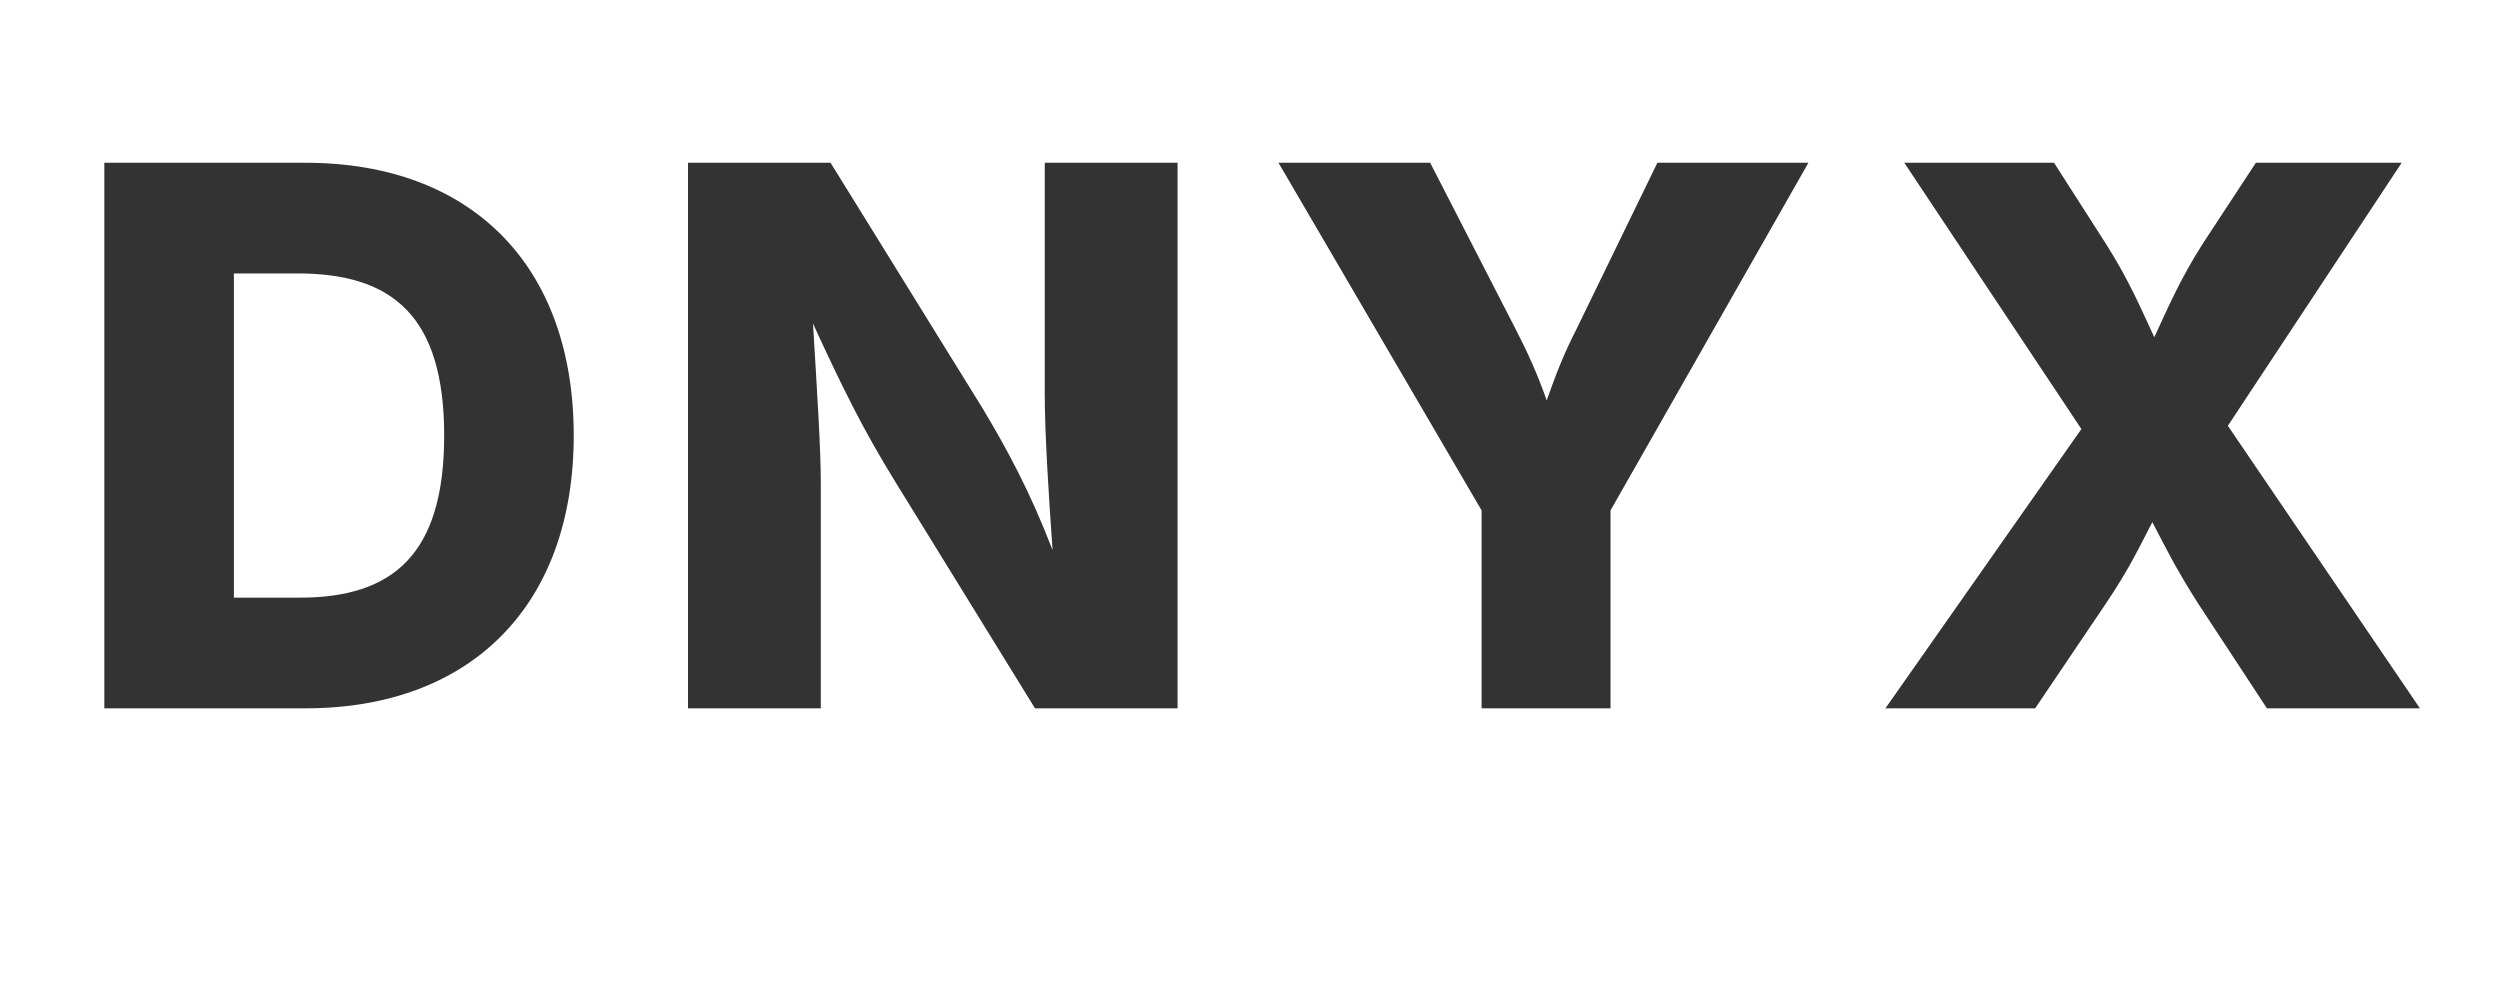
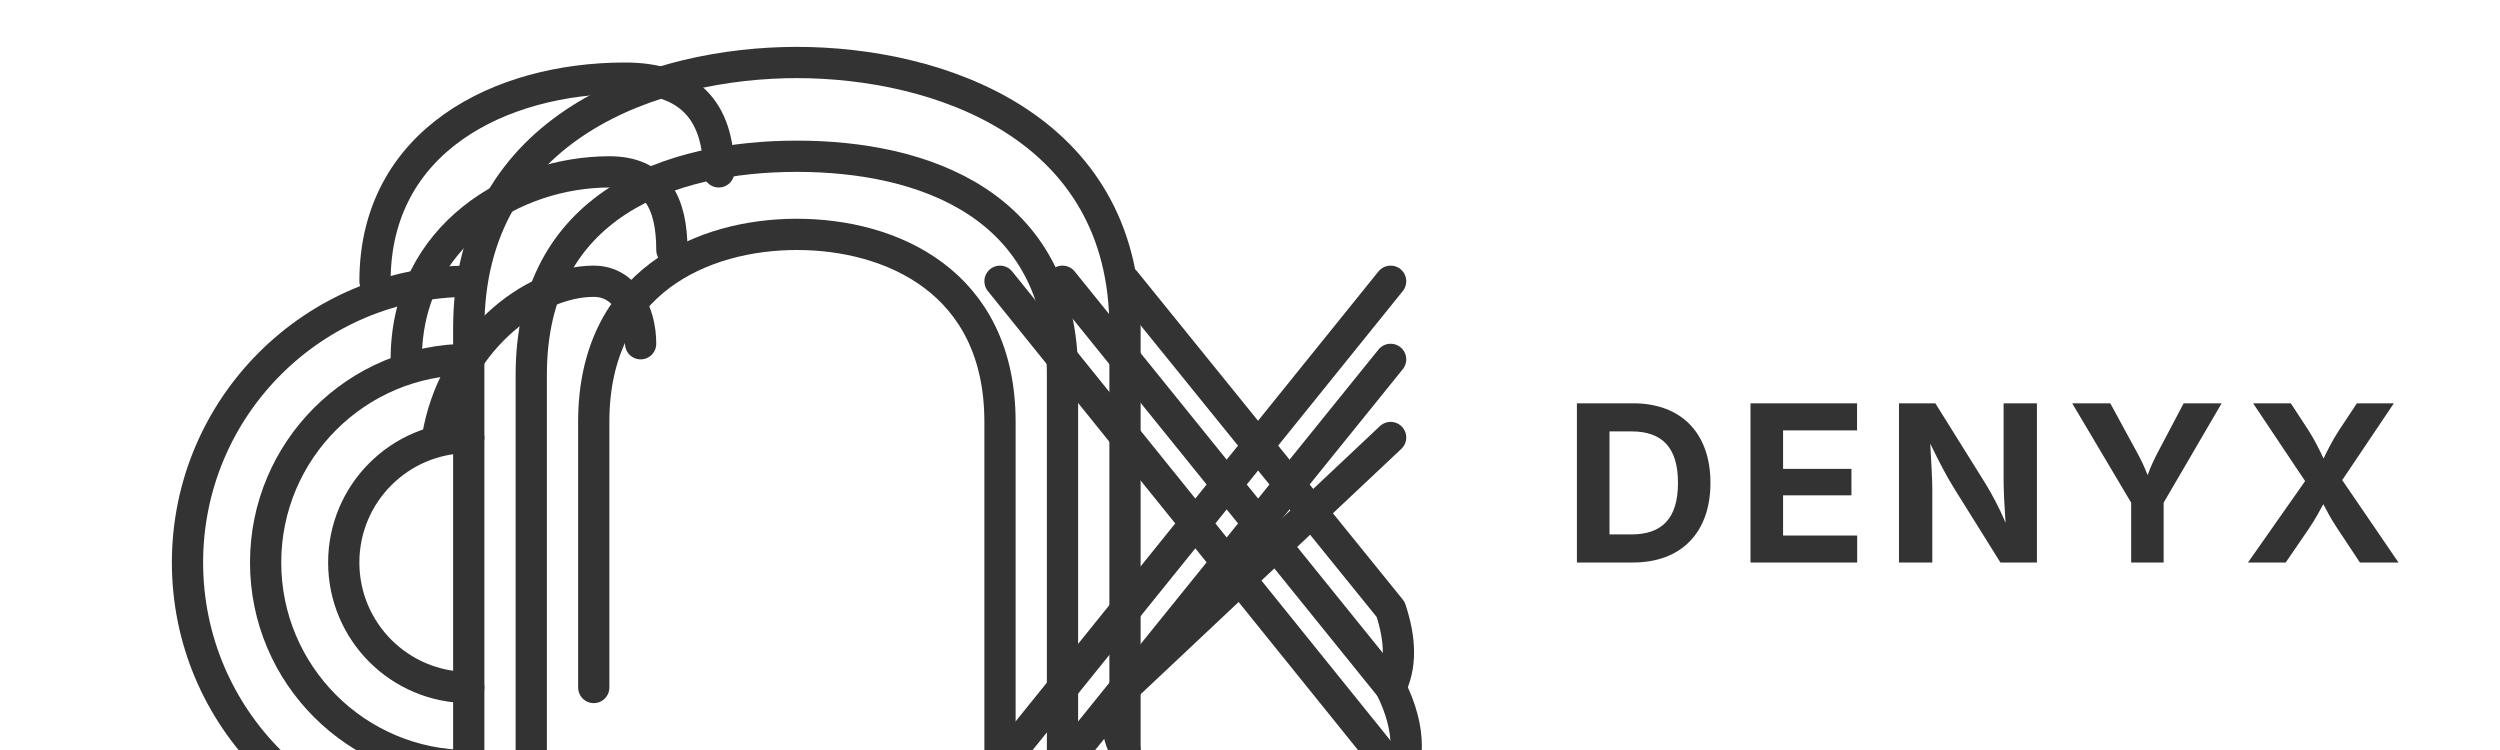
- <svg xmlns="http://www.w3.org/2000/svg" width="60" height="24" viewBox="0 0 60 24" fill="none">
-   <text x="30" y="17" text-anchor="middle" font-family="'Inter','Helvetica Neue',Arial,sans-serif" font-size="18" font-weight="800" letter-spacing="1" fill="#333333">DNYX</text>
+ <svg xmlns="http://www.w3.org/2000/svg" width="80" height="24" viewBox="0 0 320 96" fill="none">
+   <g transform="translate(8, 6)" stroke="#333333" stroke-width="4" stroke-linecap="round" stroke-linejoin="round" fill="none">
+     <path d="M52,30 A36,36 0 1,0 52,102" />
+     <path d="M52,40 A26,26 0 1,0 52,92" />
+     <path d="M52,50 A16,16 0 1,0 52,82" />
+     <path d="M40,30 C40,12 56,4 72,4 C80,4 84,8 84,16" />
+     <path d="M44,40 C44,24 58,16 70,16 C76,16 78,20 78,26" />
+     <path d="M48,50 C50,38 60,30 68,30 C72,30 74,34 74,38" />
+     <path d="M52,102 L52,36 C52,10 76,2 94,2 C112,2 136,10 136,36 L136,102" />
+     <path d="M60,92 L60,42 C60,20 78,14 94,14 C110,14 128,20 128,42 L128,102" />
+     <path d="M68,82 L68,48 C68,30 82,24 94,24 C106,24 120,30 120,48 L120,102" />
+     <path d="M120,30 L170,92 Q176,102 170,108" />
+     <path d="M128,30 L170,82 Q174,90 170,96" />
+     <path d="M136,30 L170,72 Q172,78 170,82" />
+     <path d="M170,30 L120,92 Q114,102 120,108" />
+     <path d="M170,40 L128,92 Q124,98 128,104" />
+     <path d="M170,50 L136,82 Q134,86 136,90" />
+   </g>
+   <text x="200" y="72" font-family="'Inter','Helvetica Neue',Arial,sans-serif" font-size="28" font-weight="700" letter-spacing="2" fill="#333333">DENYX</text>
</svg>
